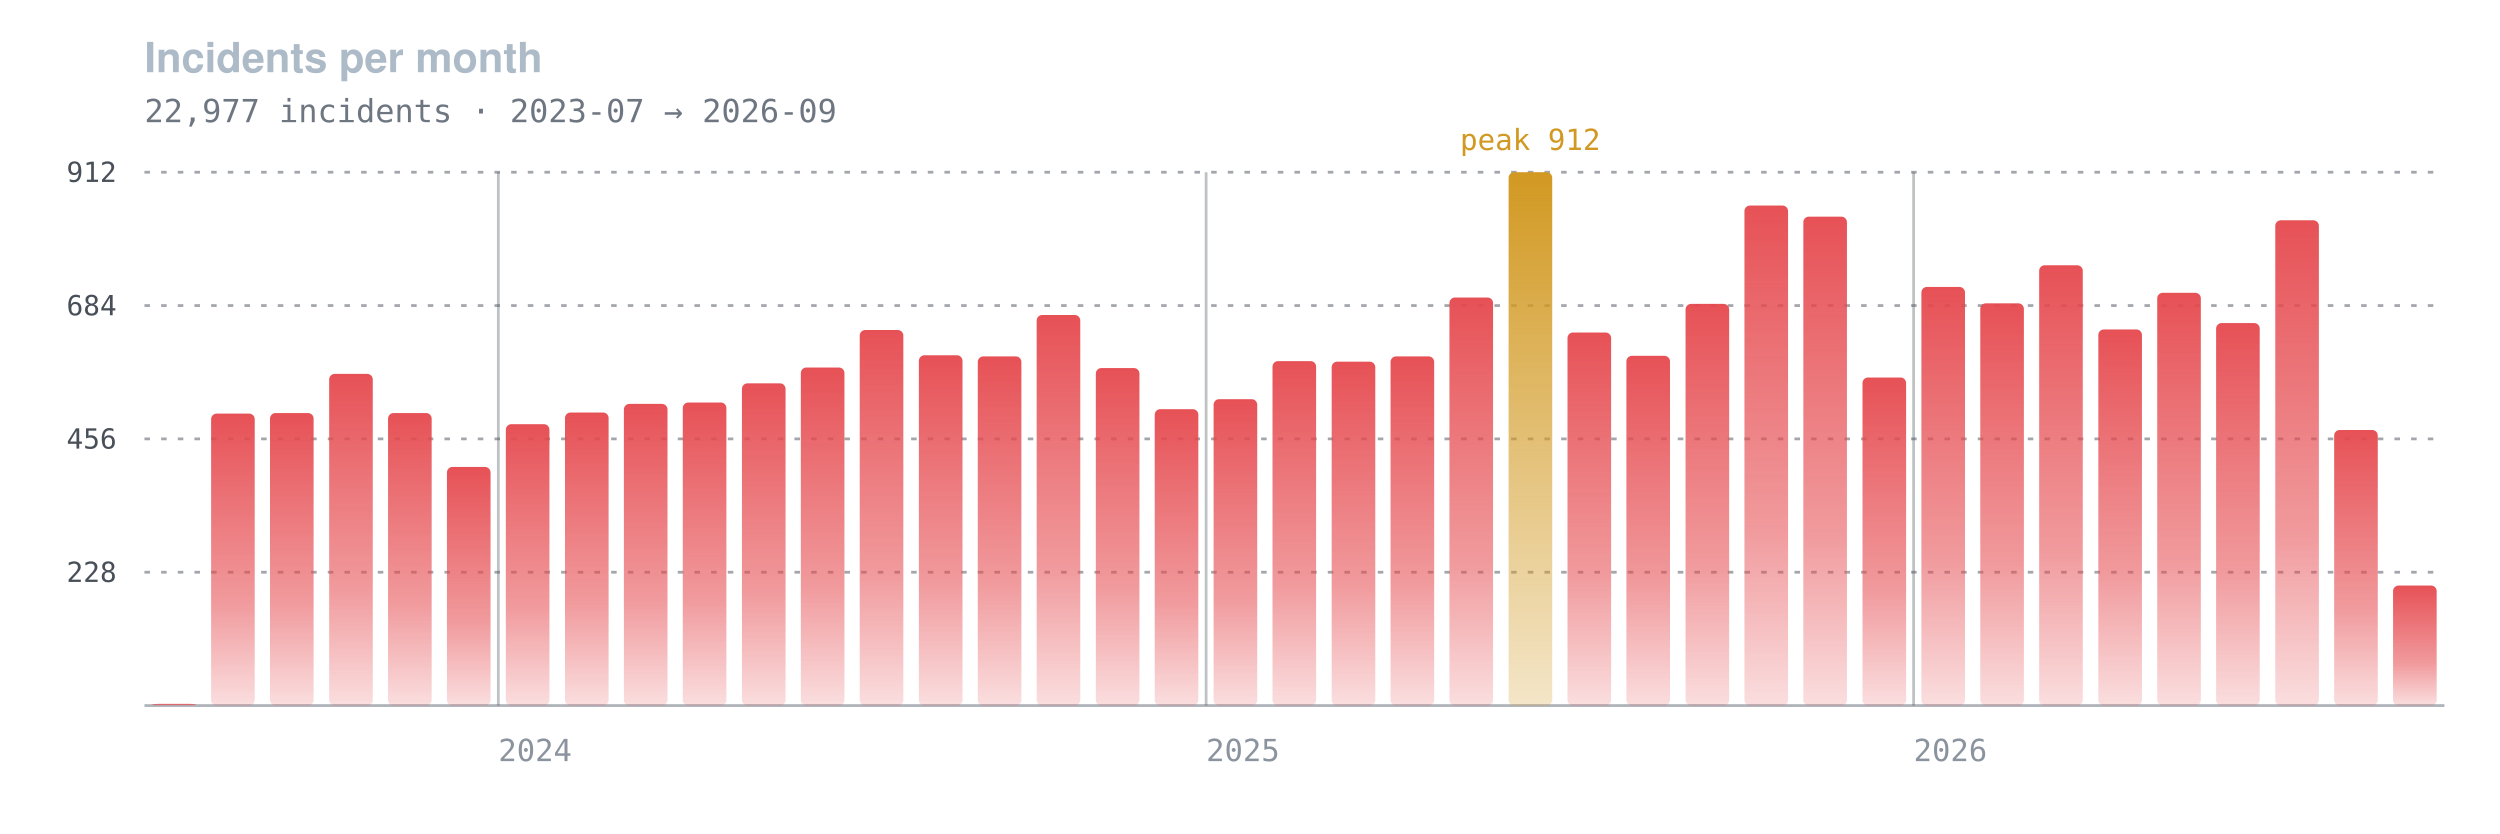
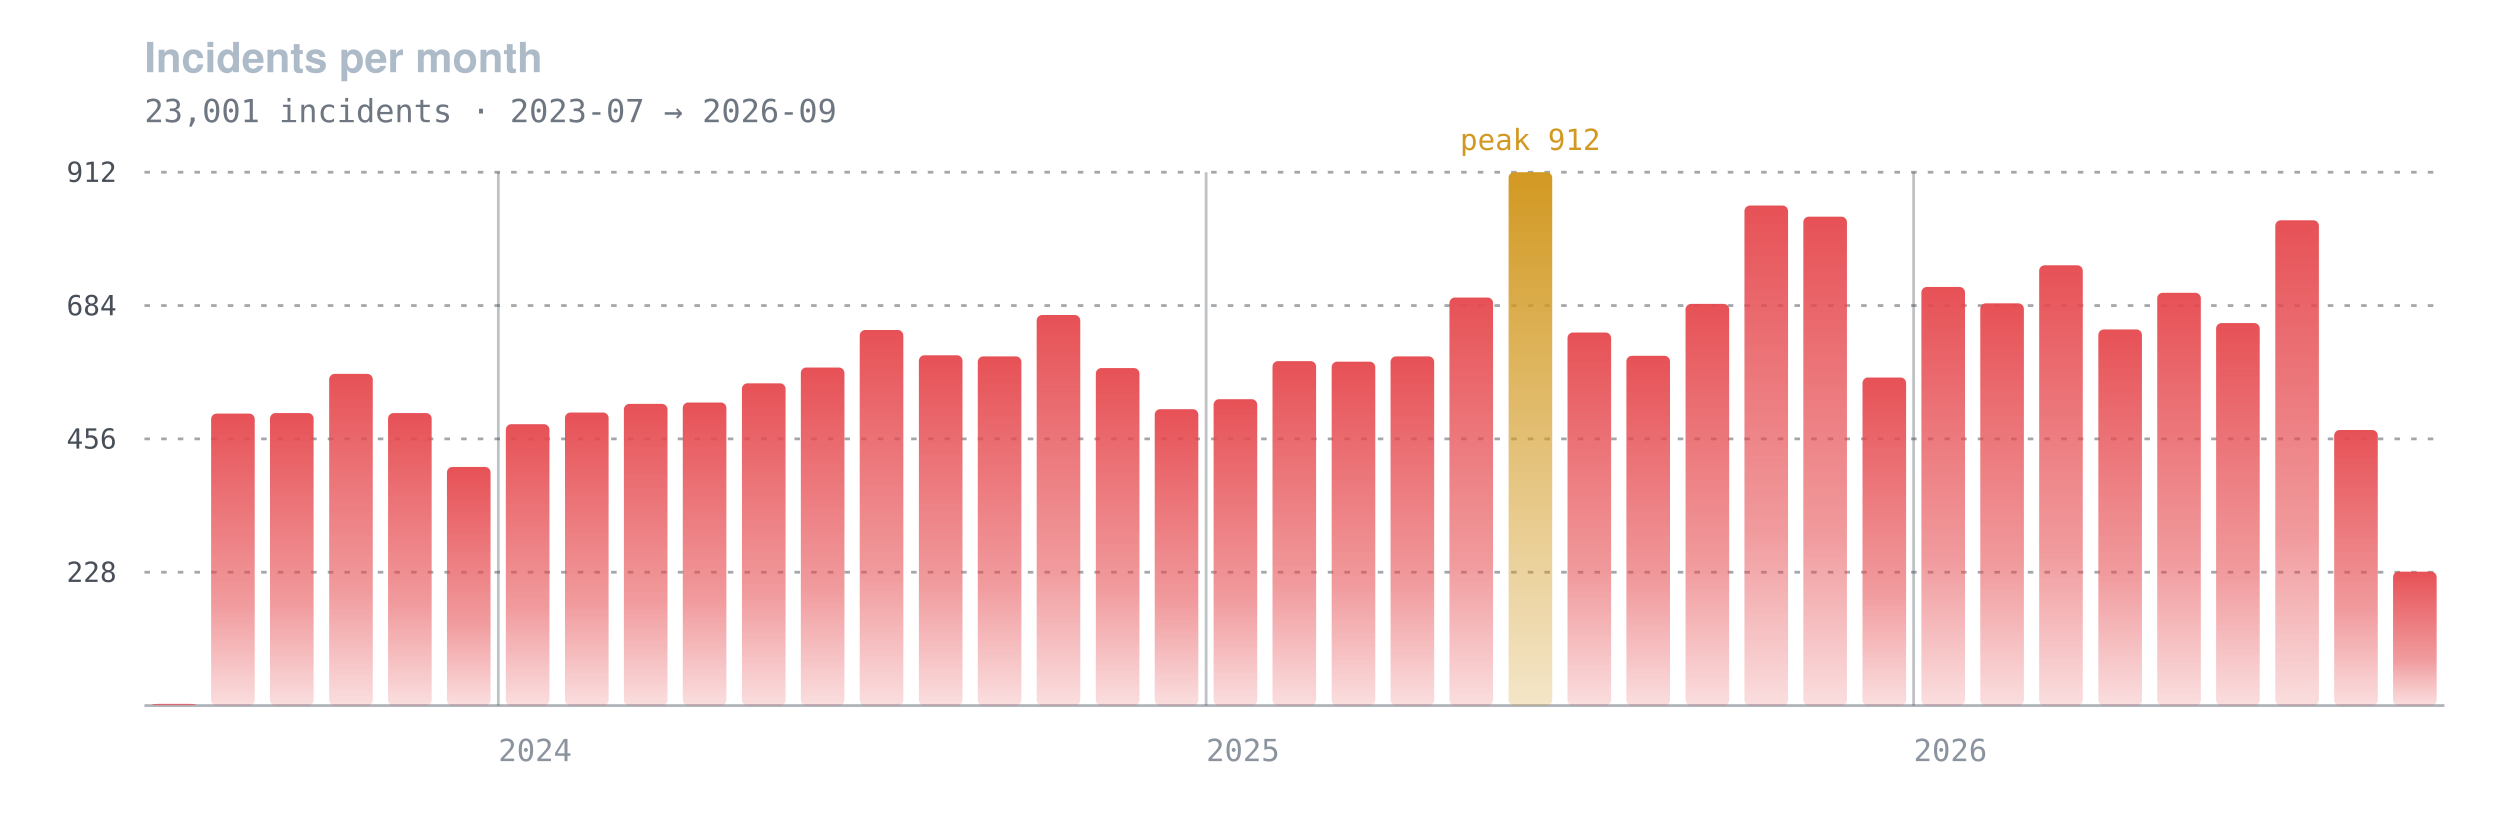
<svg xmlns="http://www.w3.org/2000/svg" viewBox="0 0 900 300" width="900" height="300" role="img">
  <defs>
    <linearGradient id="bg" x1="0" y1="0" x2="0" y2="1">
      <stop offset="0%" stop-color="#e5484d" stop-opacity="0.95" />
      <stop offset="65%" stop-color="#e5484d" stop-opacity="0.55" />
      <stop offset="100%" stop-color="#e5484d" stop-opacity="0.18" />
    </linearGradient>
    <linearGradient id="pk" x1="0" y1="0" x2="0" y2="1">
      <stop offset="0%" stop-color="#d29922" stop-opacity="1" />
      <stop offset="100%" stop-color="#d29922" stop-opacity="0.25" />
    </linearGradient>
  </defs>
  <text x="52" y="26" fill="#adbac7" font-size="15" font-family="-apple-system,BlinkMacSystemFont,Segoe UI,Helvetica,Arial,sans-serif" font-weight="600">Incidents per month</text>
-   <text x="52" y="44" fill="#6e7681" font-size="11.5" font-family="ui-monospace,SFMono-Regular,Menlo,Consolas,monospace">22,977 incidents · 2023-07 → 2026-09</text>
+   <text x="52" y="44" fill="#6e7681" font-size="11.5" font-family="ui-monospace,SFMono-Regular,Menlo,Consolas,monospace">23,001 incidents · 2023-07 → 2026-09</text>
  <line x1="52" y1="206.0" x2="880" y2="206.0" stroke="#484f58" stroke-width="1" stroke-dasharray="2 4" opacity="0.5" />
  <text x="42" y="209.5" fill="#484f58" font-size="10" font-family="ui-monospace,SFMono-Regular,Menlo,Consolas,monospace" text-anchor="end">228</text>
  <line x1="52" y1="158.0" x2="880" y2="158.0" stroke="#484f58" stroke-width="1" stroke-dasharray="2 4" opacity="0.5" />
  <text x="42" y="161.5" fill="#484f58" font-size="10" font-family="ui-monospace,SFMono-Regular,Menlo,Consolas,monospace" text-anchor="end">456</text>
  <line x1="52" y1="110.0" x2="880" y2="110.0" stroke="#484f58" stroke-width="1" stroke-dasharray="2 4" opacity="0.5" />
  <text x="42" y="113.5" fill="#484f58" font-size="10" font-family="ui-monospace,SFMono-Regular,Menlo,Consolas,monospace" text-anchor="end">684</text>
  <line x1="52" y1="62.0" x2="880" y2="62.0" stroke="#484f58" stroke-width="1" stroke-dasharray="2 4" opacity="0.5" />
  <text x="42" y="65.5" fill="#484f58" font-size="10" font-family="ui-monospace,SFMono-Regular,Menlo,Consolas,monospace" text-anchor="end">912</text>
  <line x1="52" y1="254" x2="880" y2="254" stroke="#6e7681" stroke-width="1" opacity="0.55" />
  <rect x="54.8" y="253.4" width="15.7" height="0.6" rx="2" fill="url(#bg)" />
  <rect x="76.0" y="148.9" width="15.7" height="105.1" rx="2" fill="url(#bg)" />
  <rect x="97.2" y="148.7" width="15.7" height="105.3" rx="2" fill="url(#bg)" />
  <rect x="118.5" y="134.6" width="15.7" height="119.4" rx="2" fill="url(#bg)" />
  <rect x="139.7" y="148.7" width="15.7" height="105.3" rx="2" fill="url(#bg)" />
  <rect x="160.9" y="168.1" width="15.7" height="85.9" rx="2" fill="url(#bg)" />
  <rect x="182.1" y="152.7" width="15.7" height="101.3" rx="2" fill="url(#bg)" />
  <line x1="179.4" y1="62" x2="179.4" y2="254" stroke="#484f58" stroke-width="1" opacity="0.35" />
  <text x="179.4" y="274" fill="#8b949e" font-size="11" font-family="ui-monospace,SFMono-Regular,Menlo,Consolas,monospace">2024</text>
  <rect x="203.4" y="148.5" width="15.7" height="105.5" rx="2" fill="url(#bg)" />
  <rect x="224.6" y="145.4" width="15.7" height="108.6" rx="2" fill="url(#bg)" />
  <rect x="245.8" y="144.9" width="15.7" height="109.1" rx="2" fill="url(#bg)" />
  <rect x="267.1" y="138.0" width="15.7" height="116.0" rx="2" fill="url(#bg)" />
  <rect x="288.3" y="132.3" width="15.7" height="121.7" rx="2" fill="url(#bg)" />
  <rect x="309.5" y="118.8" width="15.7" height="135.2" rx="2" fill="url(#bg)" />
  <rect x="330.8" y="127.9" width="15.7" height="126.1" rx="2" fill="url(#bg)" />
  <rect x="352.0" y="128.3" width="15.7" height="125.7" rx="2" fill="url(#bg)" />
  <rect x="373.2" y="113.4" width="15.7" height="140.6" rx="2" fill="url(#bg)" />
  <rect x="394.5" y="132.5" width="15.7" height="121.5" rx="2" fill="url(#bg)" />
  <rect x="415.7" y="147.3" width="15.7" height="106.7" rx="2" fill="url(#bg)" />
  <rect x="436.9" y="143.7" width="15.7" height="110.3" rx="2" fill="url(#bg)" />
  <line x1="434.2" y1="62" x2="434.2" y2="254" stroke="#484f58" stroke-width="1" opacity="0.35" />
  <text x="434.2" y="274" fill="#8b949e" font-size="11" font-family="ui-monospace,SFMono-Regular,Menlo,Consolas,monospace">2025</text>
  <rect x="458.1" y="130.0" width="15.7" height="124.0" rx="2" fill="url(#bg)" />
  <rect x="479.4" y="130.2" width="15.7" height="123.8" rx="2" fill="url(#bg)" />
  <rect x="500.6" y="128.3" width="15.7" height="125.7" rx="2" fill="url(#bg)" />
  <rect x="521.8" y="107.1" width="15.7" height="146.9" rx="2" fill="url(#bg)" />
  <rect x="543.1" y="62.0" width="15.7" height="192.0" rx="2" fill="url(#pk)" />
  <rect x="564.3" y="119.7" width="15.7" height="134.3" rx="2" fill="url(#bg)" />
  <rect x="585.5" y="128.1" width="15.7" height="125.9" rx="2" fill="url(#bg)" />
  <rect x="606.8" y="109.4" width="15.7" height="144.6" rx="2" fill="url(#bg)" />
  <rect x="628.0" y="74.0" width="15.7" height="180.0" rx="2" fill="url(#bg)" />
  <rect x="649.2" y="78.0" width="15.7" height="176.0" rx="2" fill="url(#bg)" />
  <rect x="670.5" y="135.9" width="15.7" height="118.1" rx="2" fill="url(#bg)" />
  <rect x="691.7" y="103.3" width="15.7" height="150.7" rx="2" fill="url(#bg)" />
  <line x1="688.9" y1="62" x2="688.9" y2="254" stroke="#484f58" stroke-width="1" opacity="0.35" />
  <text x="688.9" y="274" fill="#8b949e" font-size="11" font-family="ui-monospace,SFMono-Regular,Menlo,Consolas,monospace">2026</text>
  <rect x="712.9" y="109.2" width="15.7" height="144.8" rx="2" fill="url(#bg)" />
  <rect x="734.1" y="95.5" width="15.7" height="158.5" rx="2" fill="url(#bg)" />
  <rect x="755.4" y="118.6" width="15.7" height="135.4" rx="2" fill="url(#bg)" />
  <rect x="776.6" y="105.4" width="15.7" height="148.6" rx="2" fill="url(#bg)" />
  <rect x="797.8" y="116.3" width="15.7" height="137.7" rx="2" fill="url(#bg)" />
  <rect x="819.1" y="79.3" width="15.7" height="174.7" rx="2" fill="url(#bg)" />
  <rect x="840.3" y="154.8" width="15.7" height="99.2" rx="2" fill="url(#bg)" />
-   <rect x="861.5" y="210.8" width="15.7" height="43.2" rx="2" fill="url(#bg)" />
+   <rect x="861.5" y="205.8" width="15.7" height="48.2" rx="2" fill="url(#bg)" />
  <text x="550.9" y="54.0" fill="#d29922" font-size="10.5" font-family="ui-monospace,SFMono-Regular,Menlo,Consolas,monospace" text-anchor="middle">peak 912</text>
</svg>
